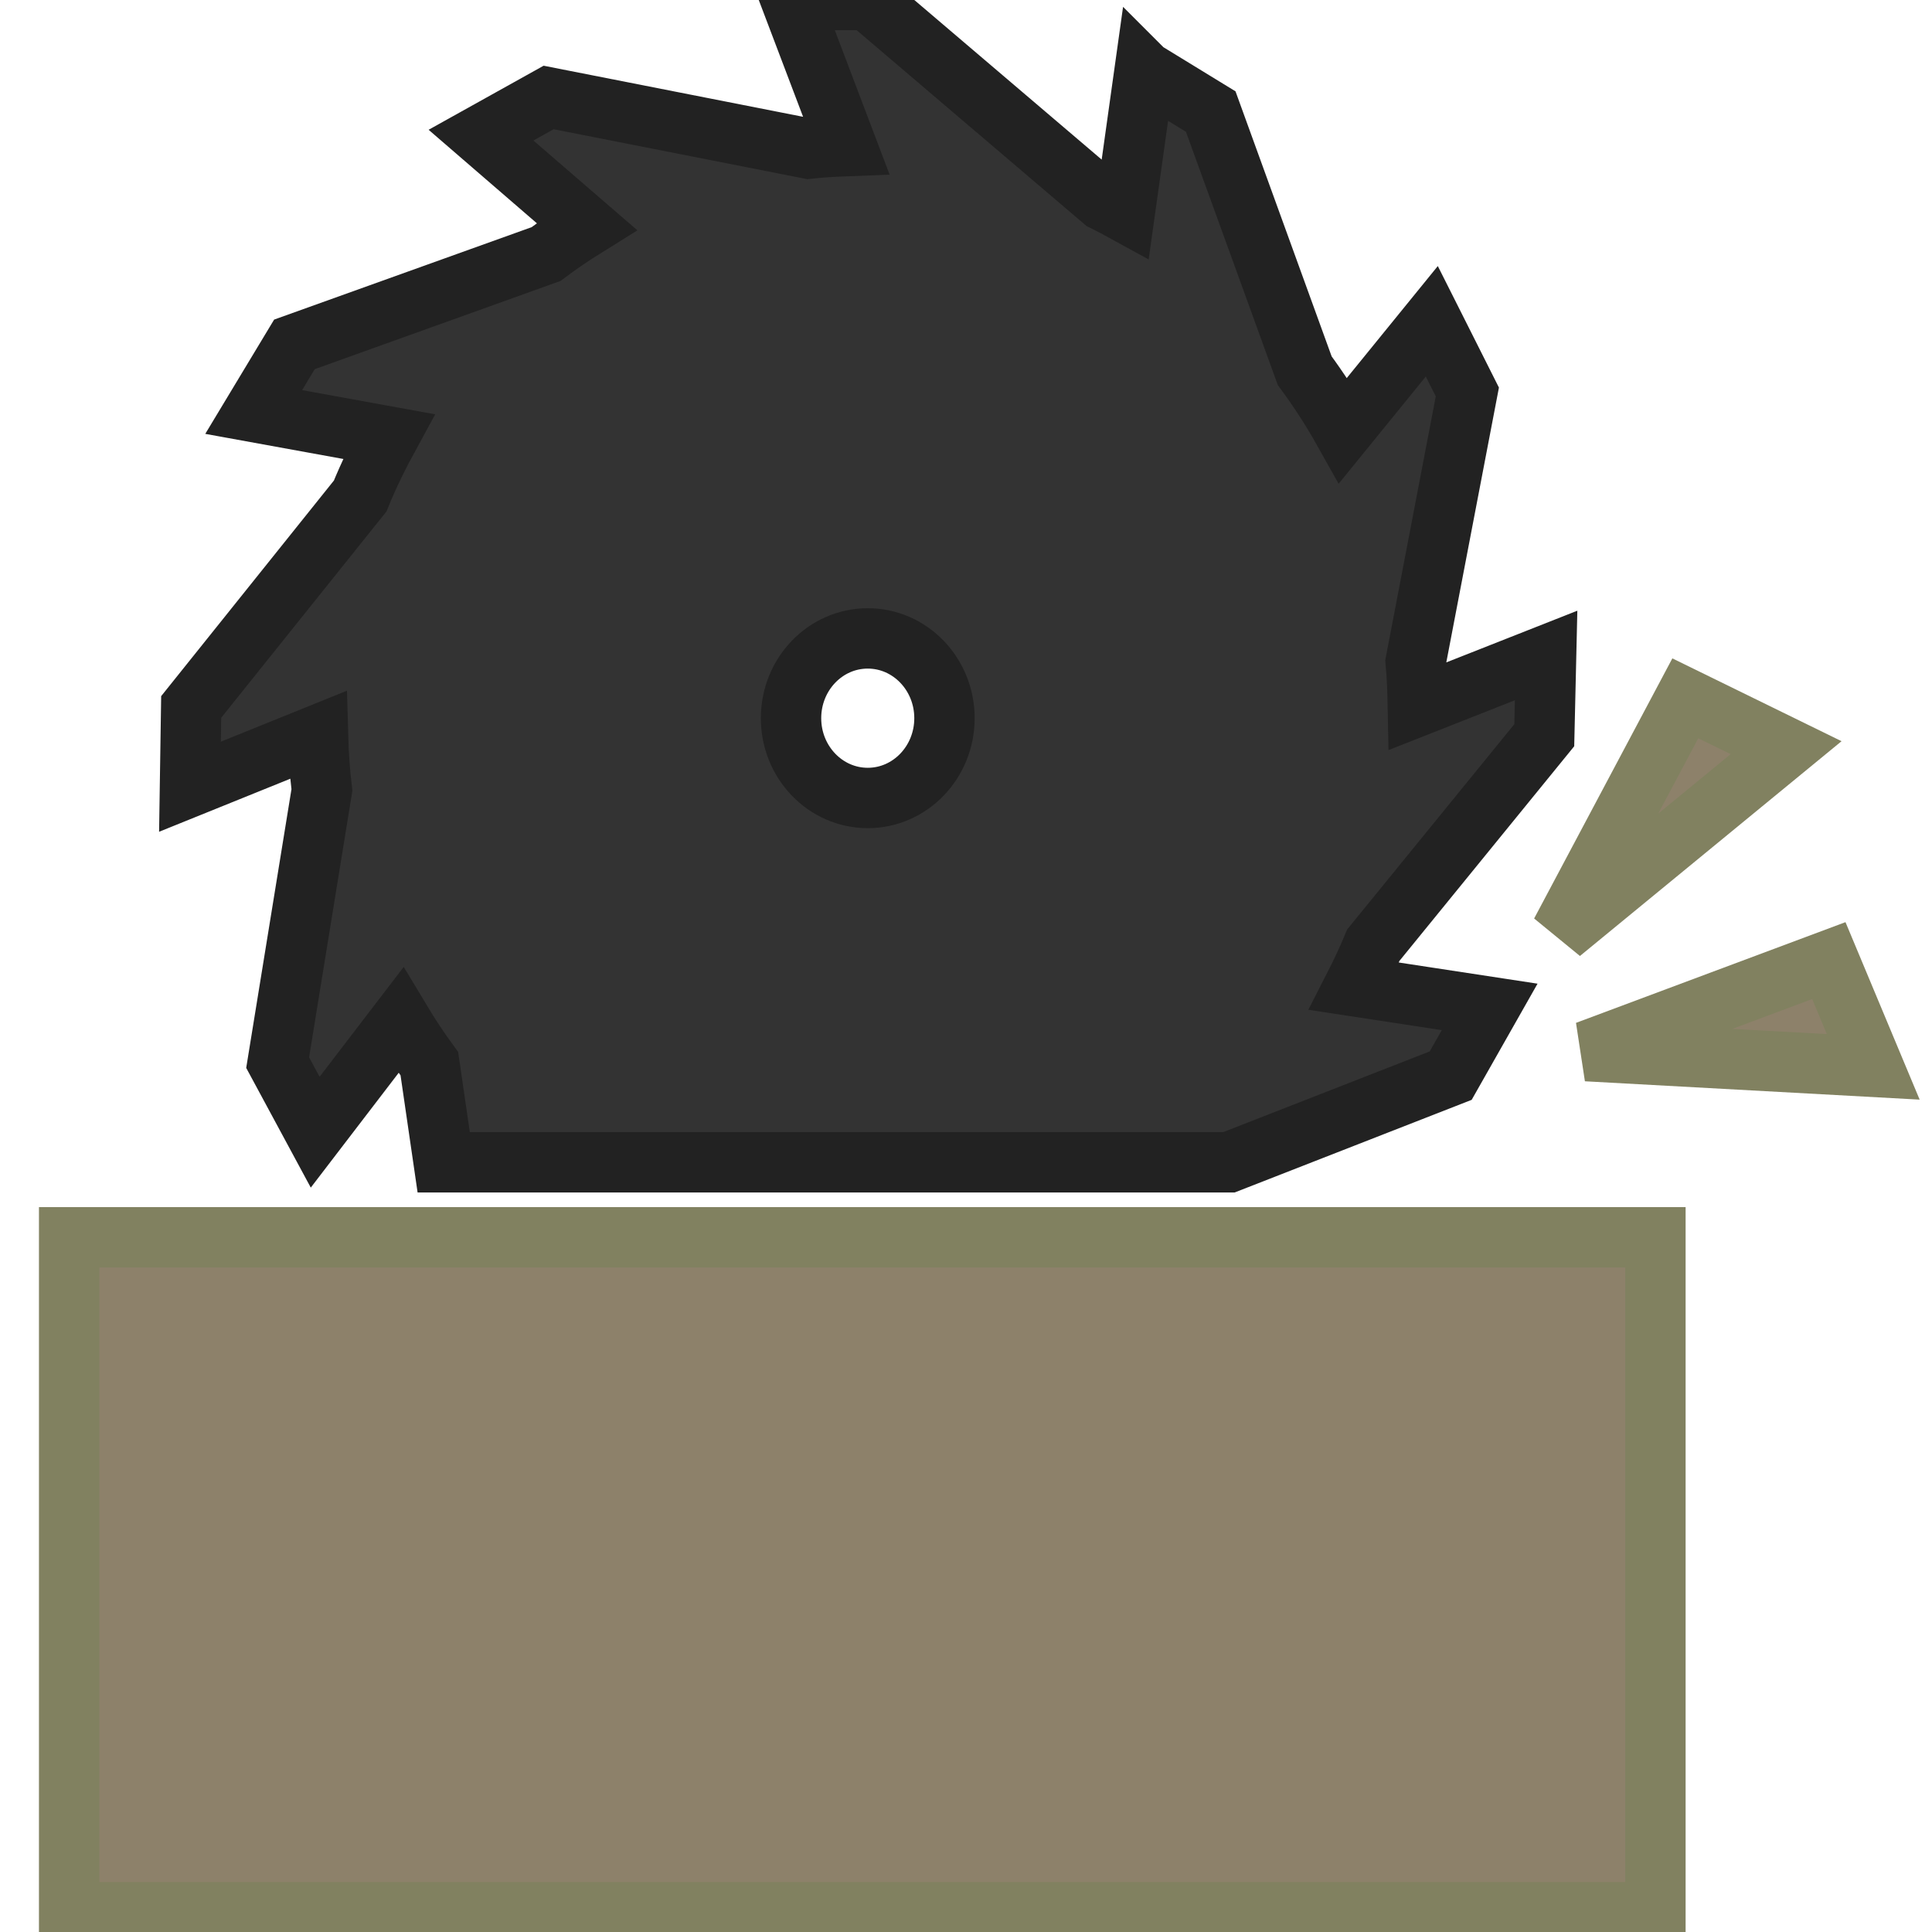
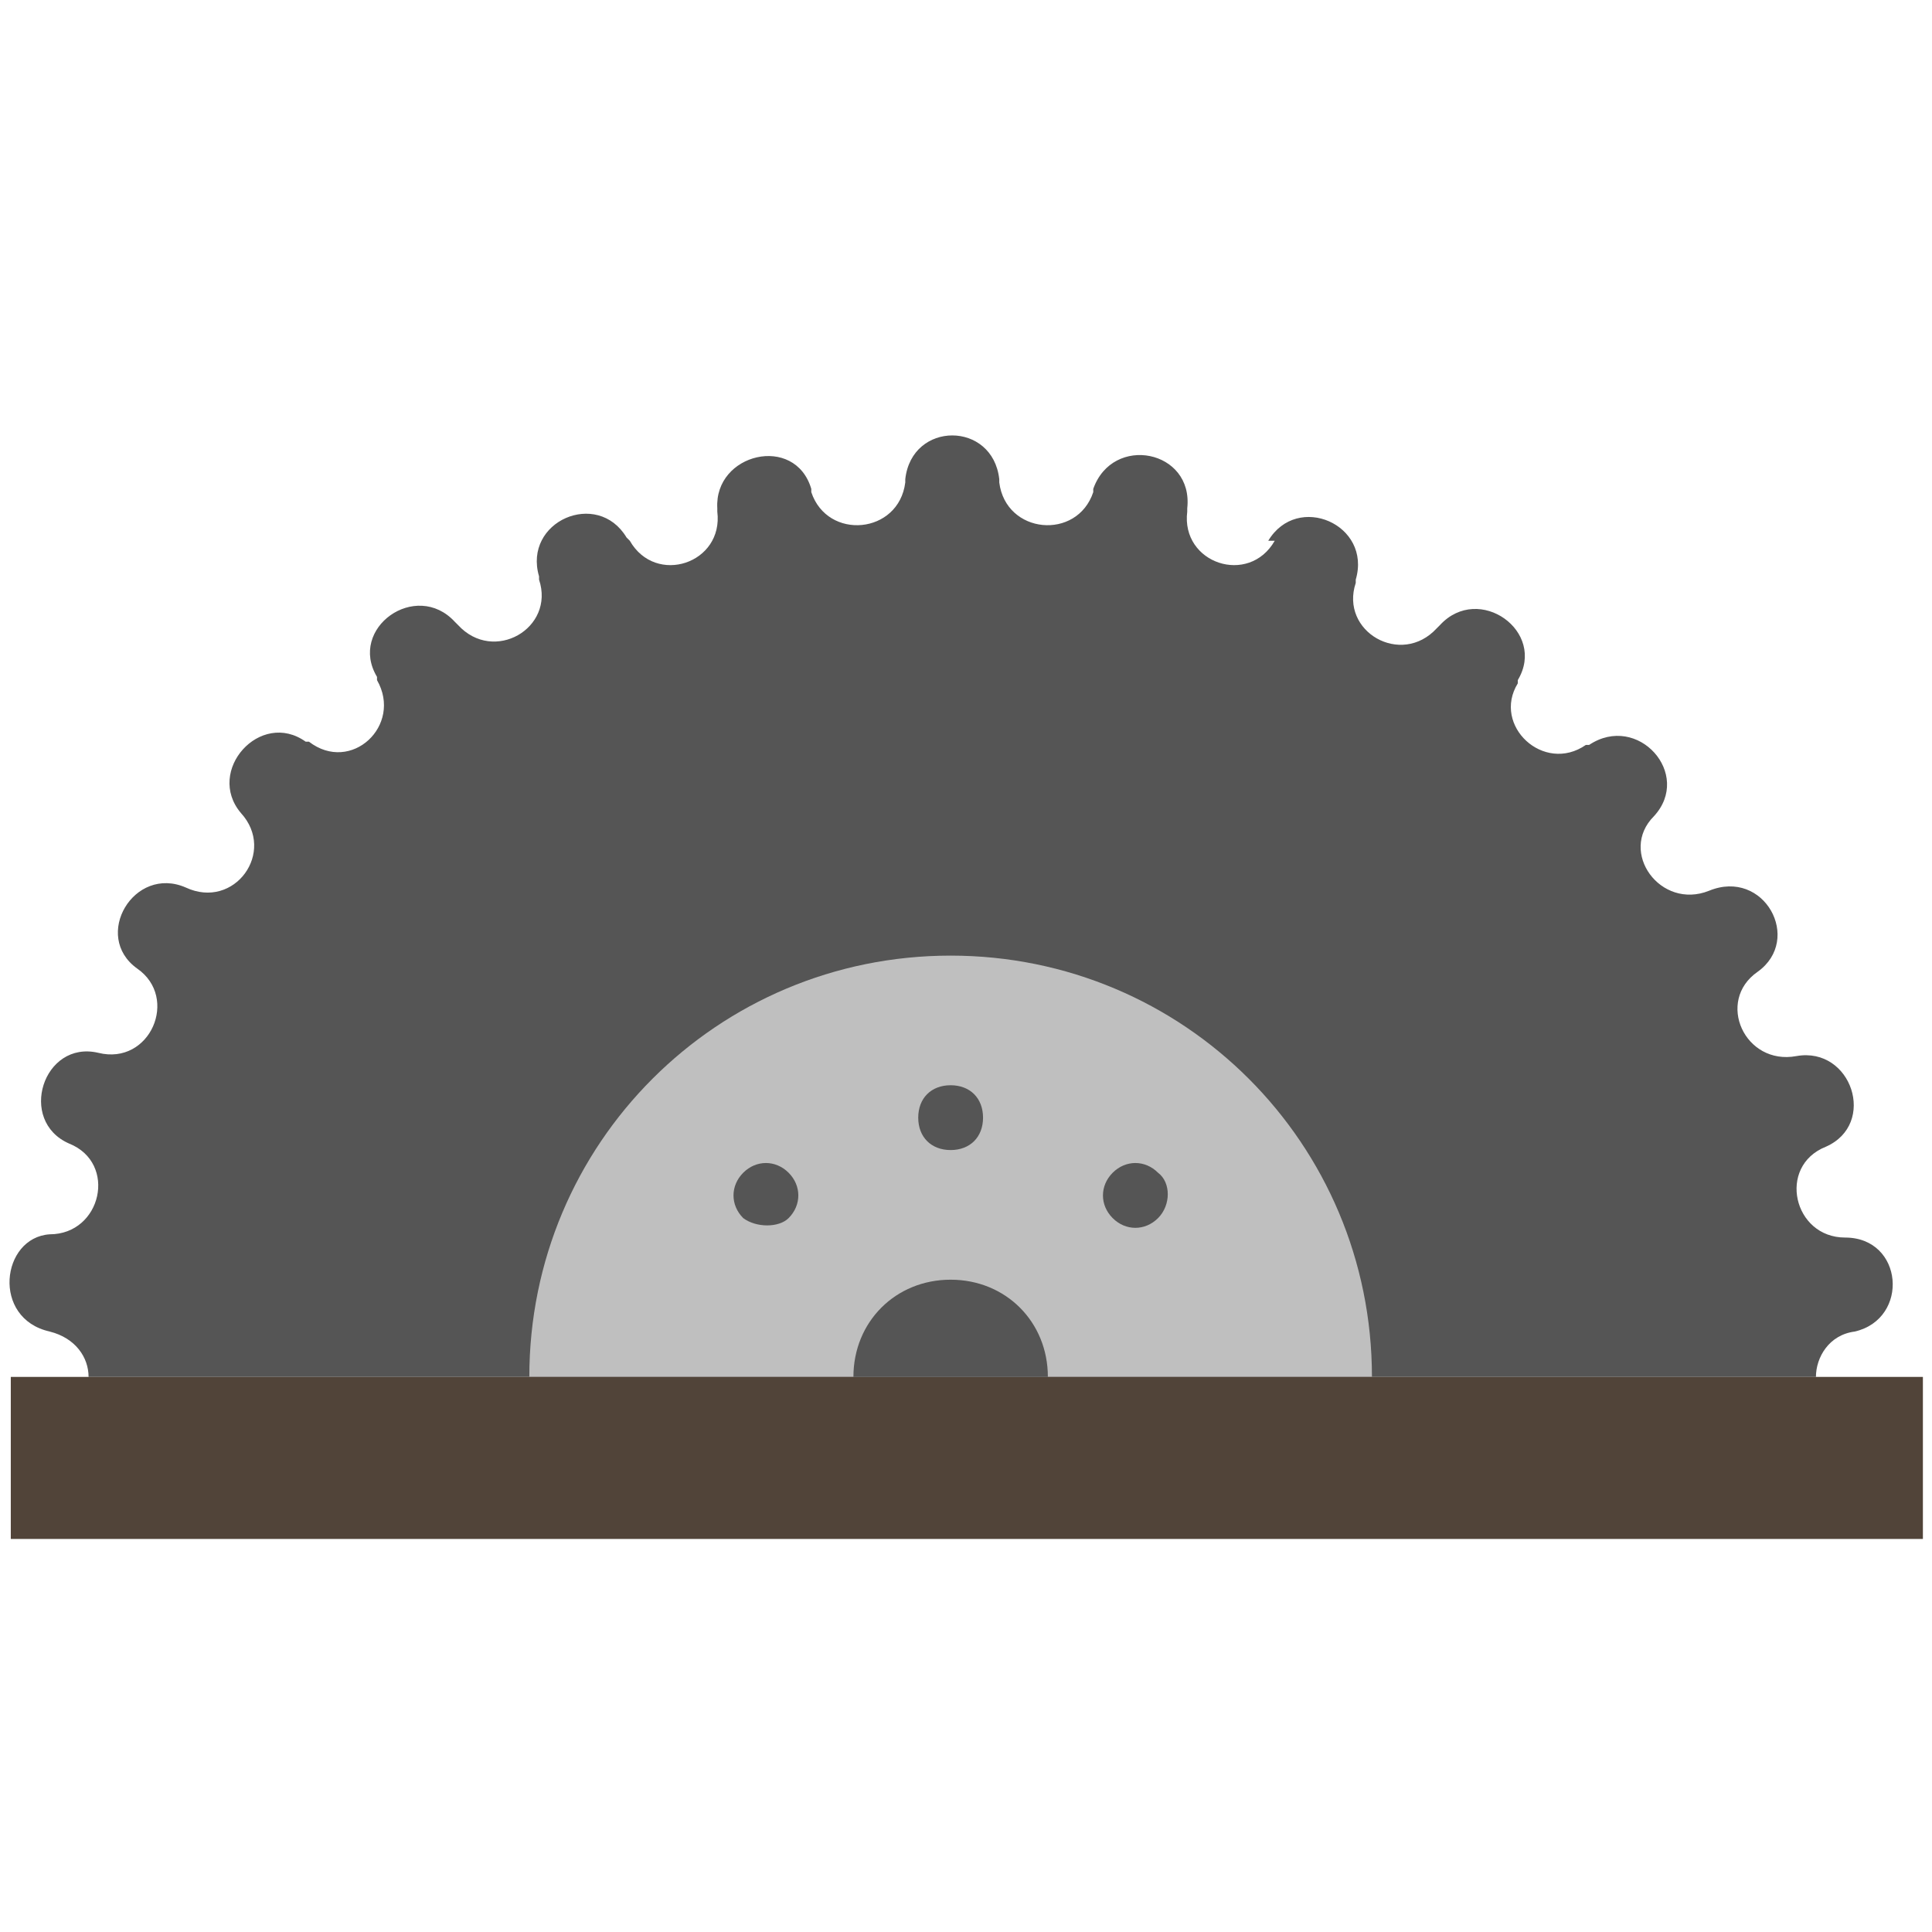
<svg xmlns="http://www.w3.org/2000/svg" width="100%" height="100%" viewBox="0 0 128 128">
  <g>
-     <g id="iconos_0" fill="#8D816A" stroke="#818160" stroke-width="4">
-       <path fill="#333" stroke="#222" stroke-width="4" id="svg_1" d="m75.83,4.707l-1.306,9.333c-0.466,-0.256 -0.951,-0.512 -1.428,-0.748l-15.604,-13.292l-5.083,0l3.674,9.68c-0.841,0.032 -1.682,0.077 -2.508,0.169l-17.226,-3.391l-4.481,2.496l6.998,6.044c-0.924,0.574 -1.822,1.182 -2.692,1.836l-16.667,5.982l-2.699,4.479l8.943,1.627c-0.695,1.274 -1.338,2.581 -1.889,3.942l-11.195,13.973l-0.081,5.286l8.479,-3.428c0.033,1.23 0.119,2.447 0.263,3.644l-2.933,18.062l2.487,4.61l5.665,-7.398c0.592,0.986 1.225,1.94 1.899,2.862l0.951,6.531l30.938,0l10.509,0l10.574,0l14.694,-5.743l2.582,-4.553l-8.969,-1.369c0.454,-0.887 0.874,-1.793 1.261,-2.722l11.326,-13.908l0.122,-5.284l-8.498,3.353c-0.019,-0.986 -0.053,-1.97 -0.143,-2.936l3.423,-17.875l-2.355,-4.682l-5.869,7.219c-0.772,-1.376 -1.624,-2.69 -2.551,-3.947l-6.227,-17.168l-4.383,-2.683zm-18.339,48.161c-2.806,0 -5.083,-2.367 -5.083,-5.286c0,-2.919 2.276,-5.286 5.083,-5.286c2.807,0 5.083,2.367 5.083,5.286c-0,2.919 -2.276,5.286 -5.083,5.286z" />
-       <polygon id="svg_2" points="72.802,81.974 54.651,81.974 42.083,81.974 39.582,81.974 30.119,81.974 4.581,81.974 4.581,126.688 109.676,126.688 109.676,81.974 75.594,81.974 " />
-       <polygon id="svg_3" points="103.406,61.791 118.334,49.535 111.656,46.266 " />
-       <polygon id="svg_4" points="121.165,63.642 105.114,69.641 124.107,70.682 " />
+     <path d="m3.291,88.218l0,0c1.718,0.43 2.577,1.718 2.577,3.006l114.443,0c0,-1.288 0.859,-2.791 2.577,-3.006l0,0c3.65,-0.859 3.221,-6.227 -0.644,-6.227l0,0c-3.436,0 -4.509,-4.724 -1.288,-6.012l0,0c3.436,-1.503 1.718,-6.656 -1.932,-6.012l0,0c-3.436,0.644 -5.368,-3.65 -2.577,-5.583l0,0c3.006,-2.147 0.43,-6.871 -3.221,-5.368l0,0c-3.221,1.288 -6.012,-2.577 -3.65,-4.938l0,0c2.577,-2.791 -1.074,-6.871 -4.294,-4.724l-0.215,0c-2.791,1.932 -6.227,-1.288 -4.509,-4.08l0,-0.215c1.932,-3.221 -2.577,-6.441 -5.153,-3.65l-0.215,0.215c-2.362,2.577 -6.441,0.215 -5.368,-3.006l0,-0.215c1.074,-3.65 -3.865,-5.797 -5.797,-2.577l0.43,0c-1.718,3.006 -6.227,1.503 -5.797,-1.932l0,-0.215c0.43,-3.865 -4.938,-4.938 -6.227,-1.288l0,0.215c-1.074,3.221 -5.797,2.791 -6.227,-0.644l0,-0.215c-0.43,-3.865 -5.797,-3.865 -6.227,0l0,0.215c-0.43,3.436 -5.153,3.865 -6.227,0.644l0,-0.215c-1.074,-3.65 -6.441,-2.362 -6.227,1.288l0,0.215c0.43,3.436 -4.08,4.938 -5.797,1.932l-0.215,-0.215c-1.932,-3.221 -6.871,-1.074 -5.797,2.577l0,0.215c1.074,3.221 -3.006,5.583 -5.368,3.006l-0.215,-0.215c-2.577,-2.791 -7.086,0.43 -5.153,3.65l0,0.215c1.718,3.006 -1.718,6.227 -4.509,4.08l-0.215,0c-3.006,-2.147 -6.656,1.932 -4.294,4.724l0,0c2.362,2.577 -0.43,6.441 -3.65,4.938l0,0c-3.436,-1.503 -6.227,3.221 -3.221,5.368l0,0c2.791,1.932 0.859,6.441 -2.577,5.583l0,0c-3.65,-0.859 -5.368,4.509 -1.932,6.012l0,0c3.221,1.288 2.147,6.012 -1.288,6.012l0,0c-3.22,0.215 -3.864,5.583 0.001,6.441" fill="#555555" id="svg_1" />
+     <path d="m62.982,63.312c-15.459,0 -27.913,12.453 -27.913,27.913l55.826,0c0,-15.46 -12.453,-27.913 -27.913,-27.913" fill="#bfbfbf" id="svg_2" />
+     <g id="svg_3">
+       <path d="m65.129,74.047c0,1.288 -0.859,2.147 -2.147,2.147s-2.147,-0.859 -2.147,-2.147s0.859,-2.147 2.147,-2.147s2.147,0.859 2.147,2.147" fill="#555555" id="svg_4" />
+       <path d="m76.724,80.703c-0.859,0.859 -2.147,0.859 -3.006,0c-0.859,-0.859 -0.859,-2.147 0,-3.006c0.859,-0.859 2.147,-0.859 3.006,0c0.859,0.644 0.859,2.147 0,3.006" fill="#555555" id="svg_5" />
+       <path d="m49.241,80.703c-0.859,-0.859 -0.859,-2.147 0,-3.006c0.859,-0.859 2.147,-0.859 3.006,0c0.859,0.859 0.859,2.147 0,3.006c-0.644,0.644 -2.147,0.644 -3.006,0" fill="#555555" id="svg_6" />
    </g>
+     <path d="m0.715,101.96l126.682,0l0,-10.736l-126.682,0l0,10.736z" fill="#514439" id="svg_7" />
+     <path d="m62.982,84.783c-3.65,0 -6.441,2.791 -6.441,6.441l12.883,0c-0,-3.65 -2.791,-6.441 -6.441,-6.441" fill="#555555" id="svg_8" />
  </g>
</svg>
